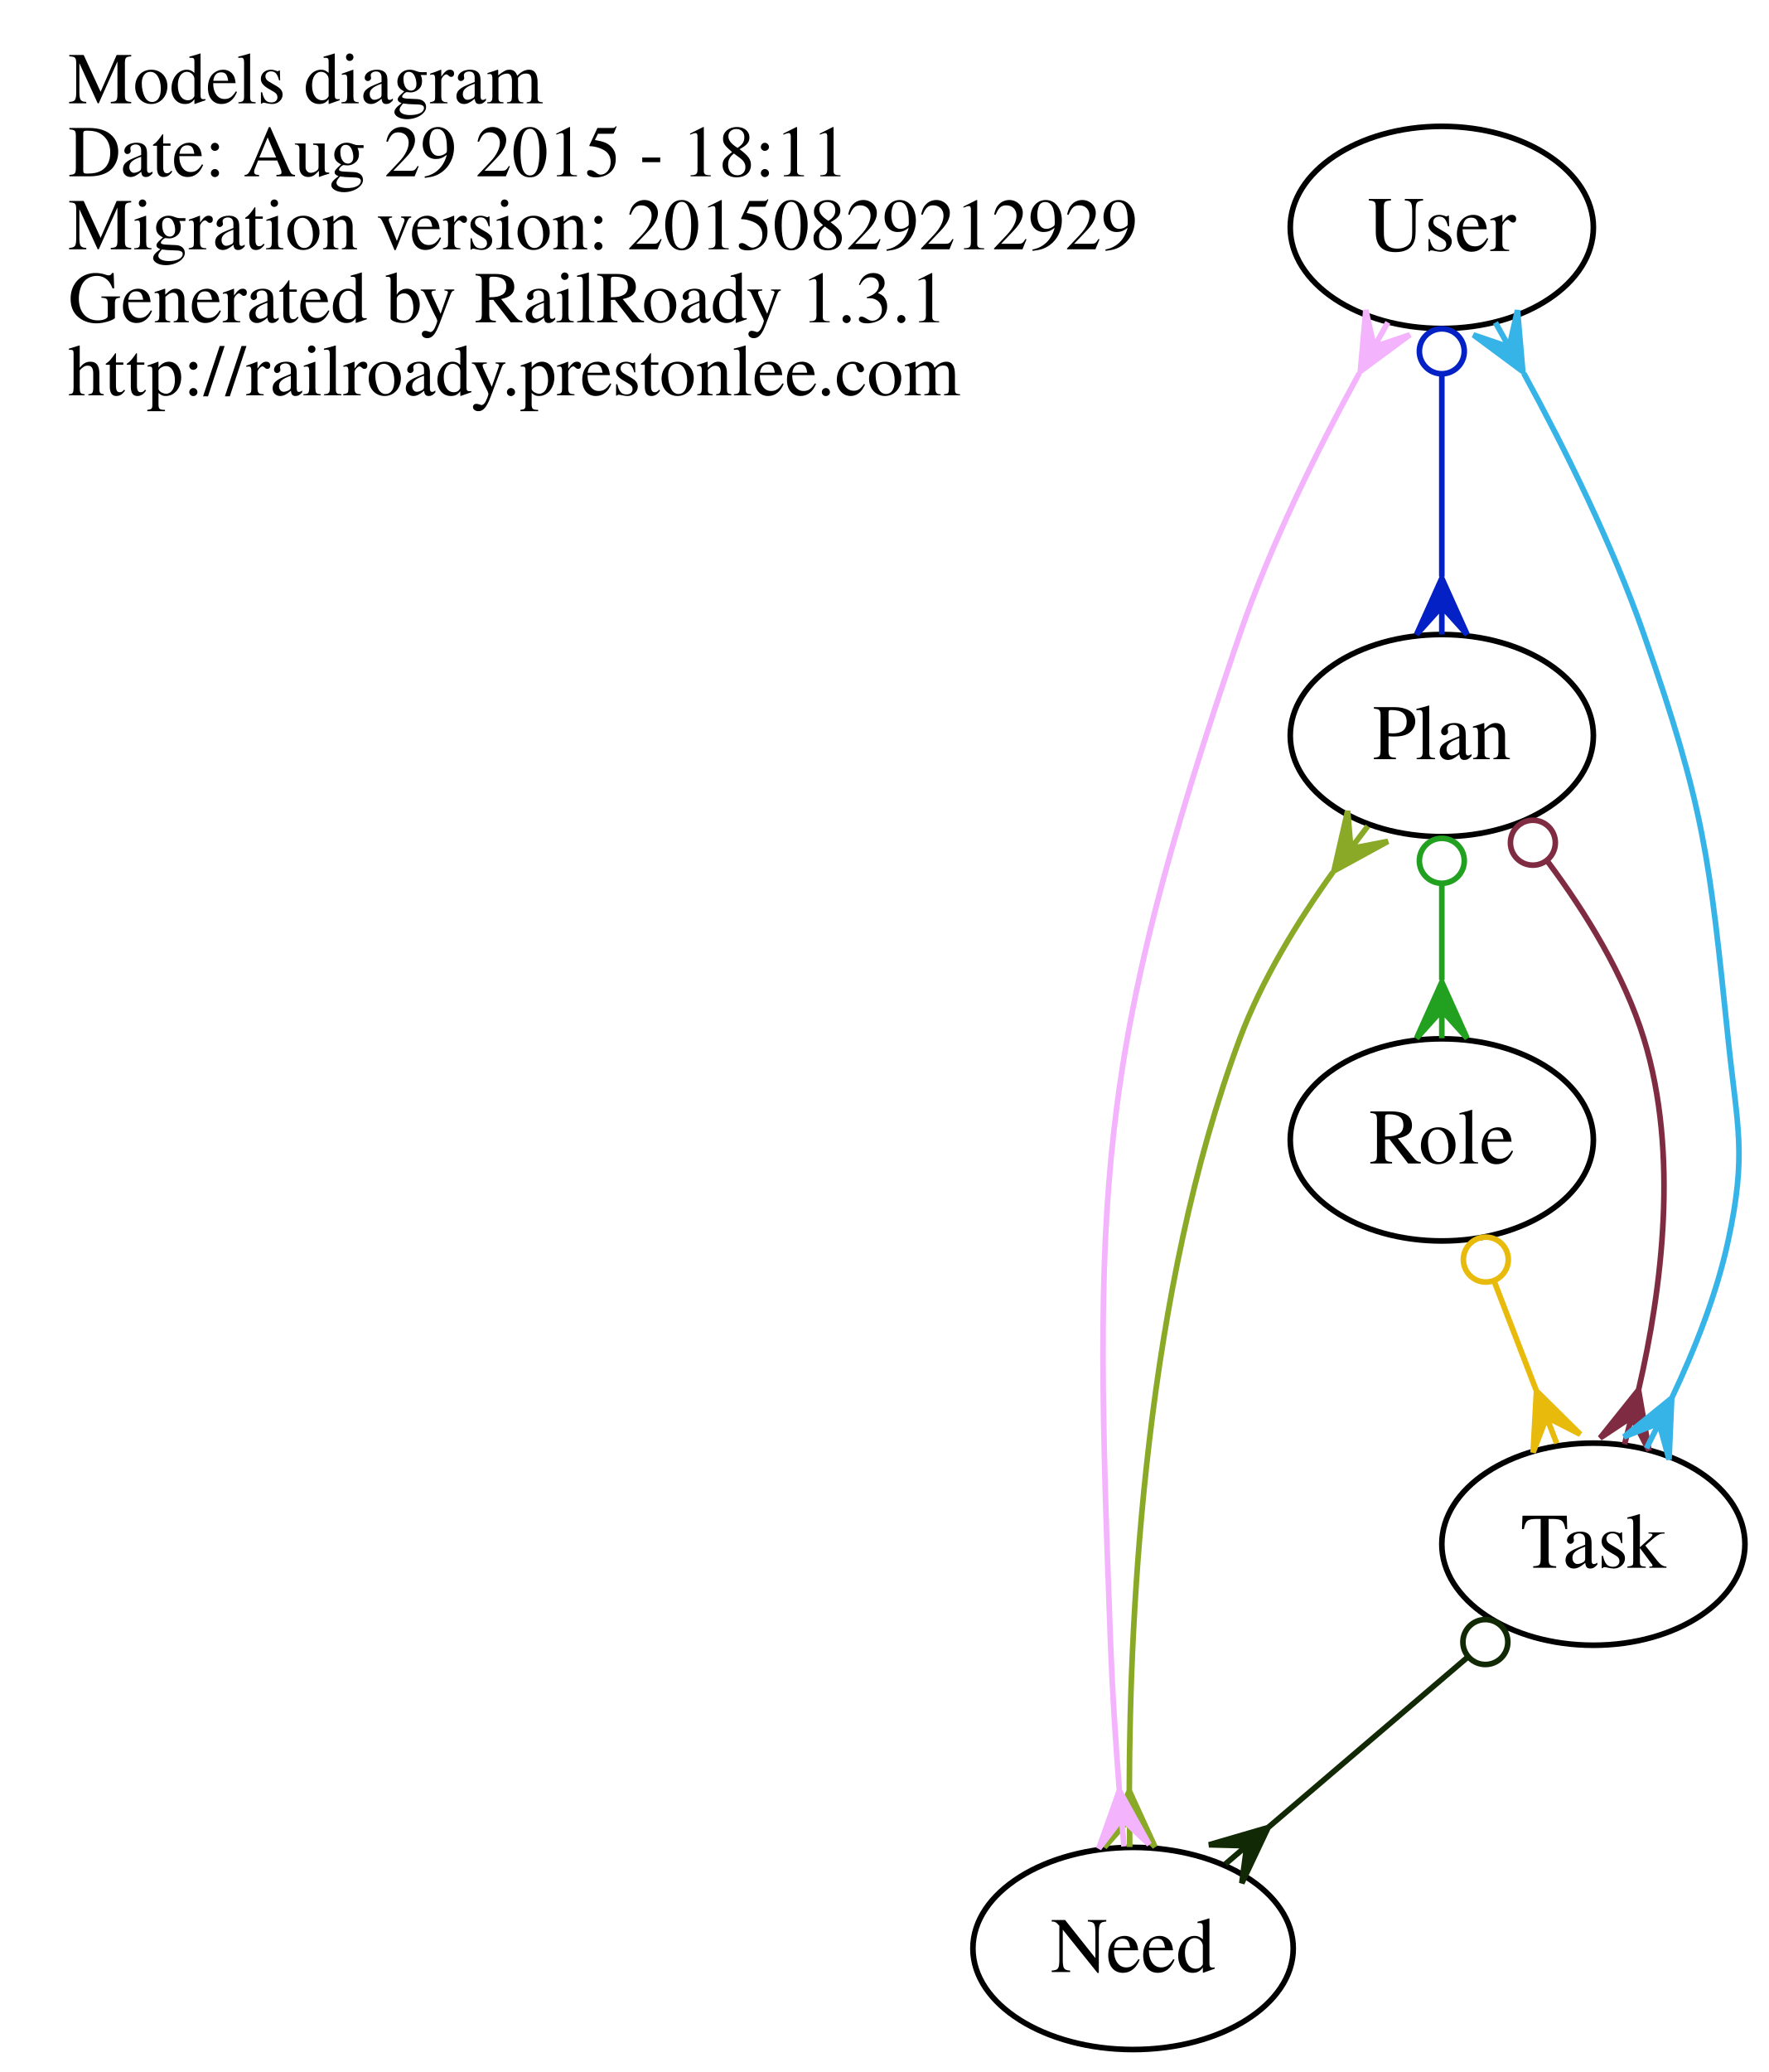
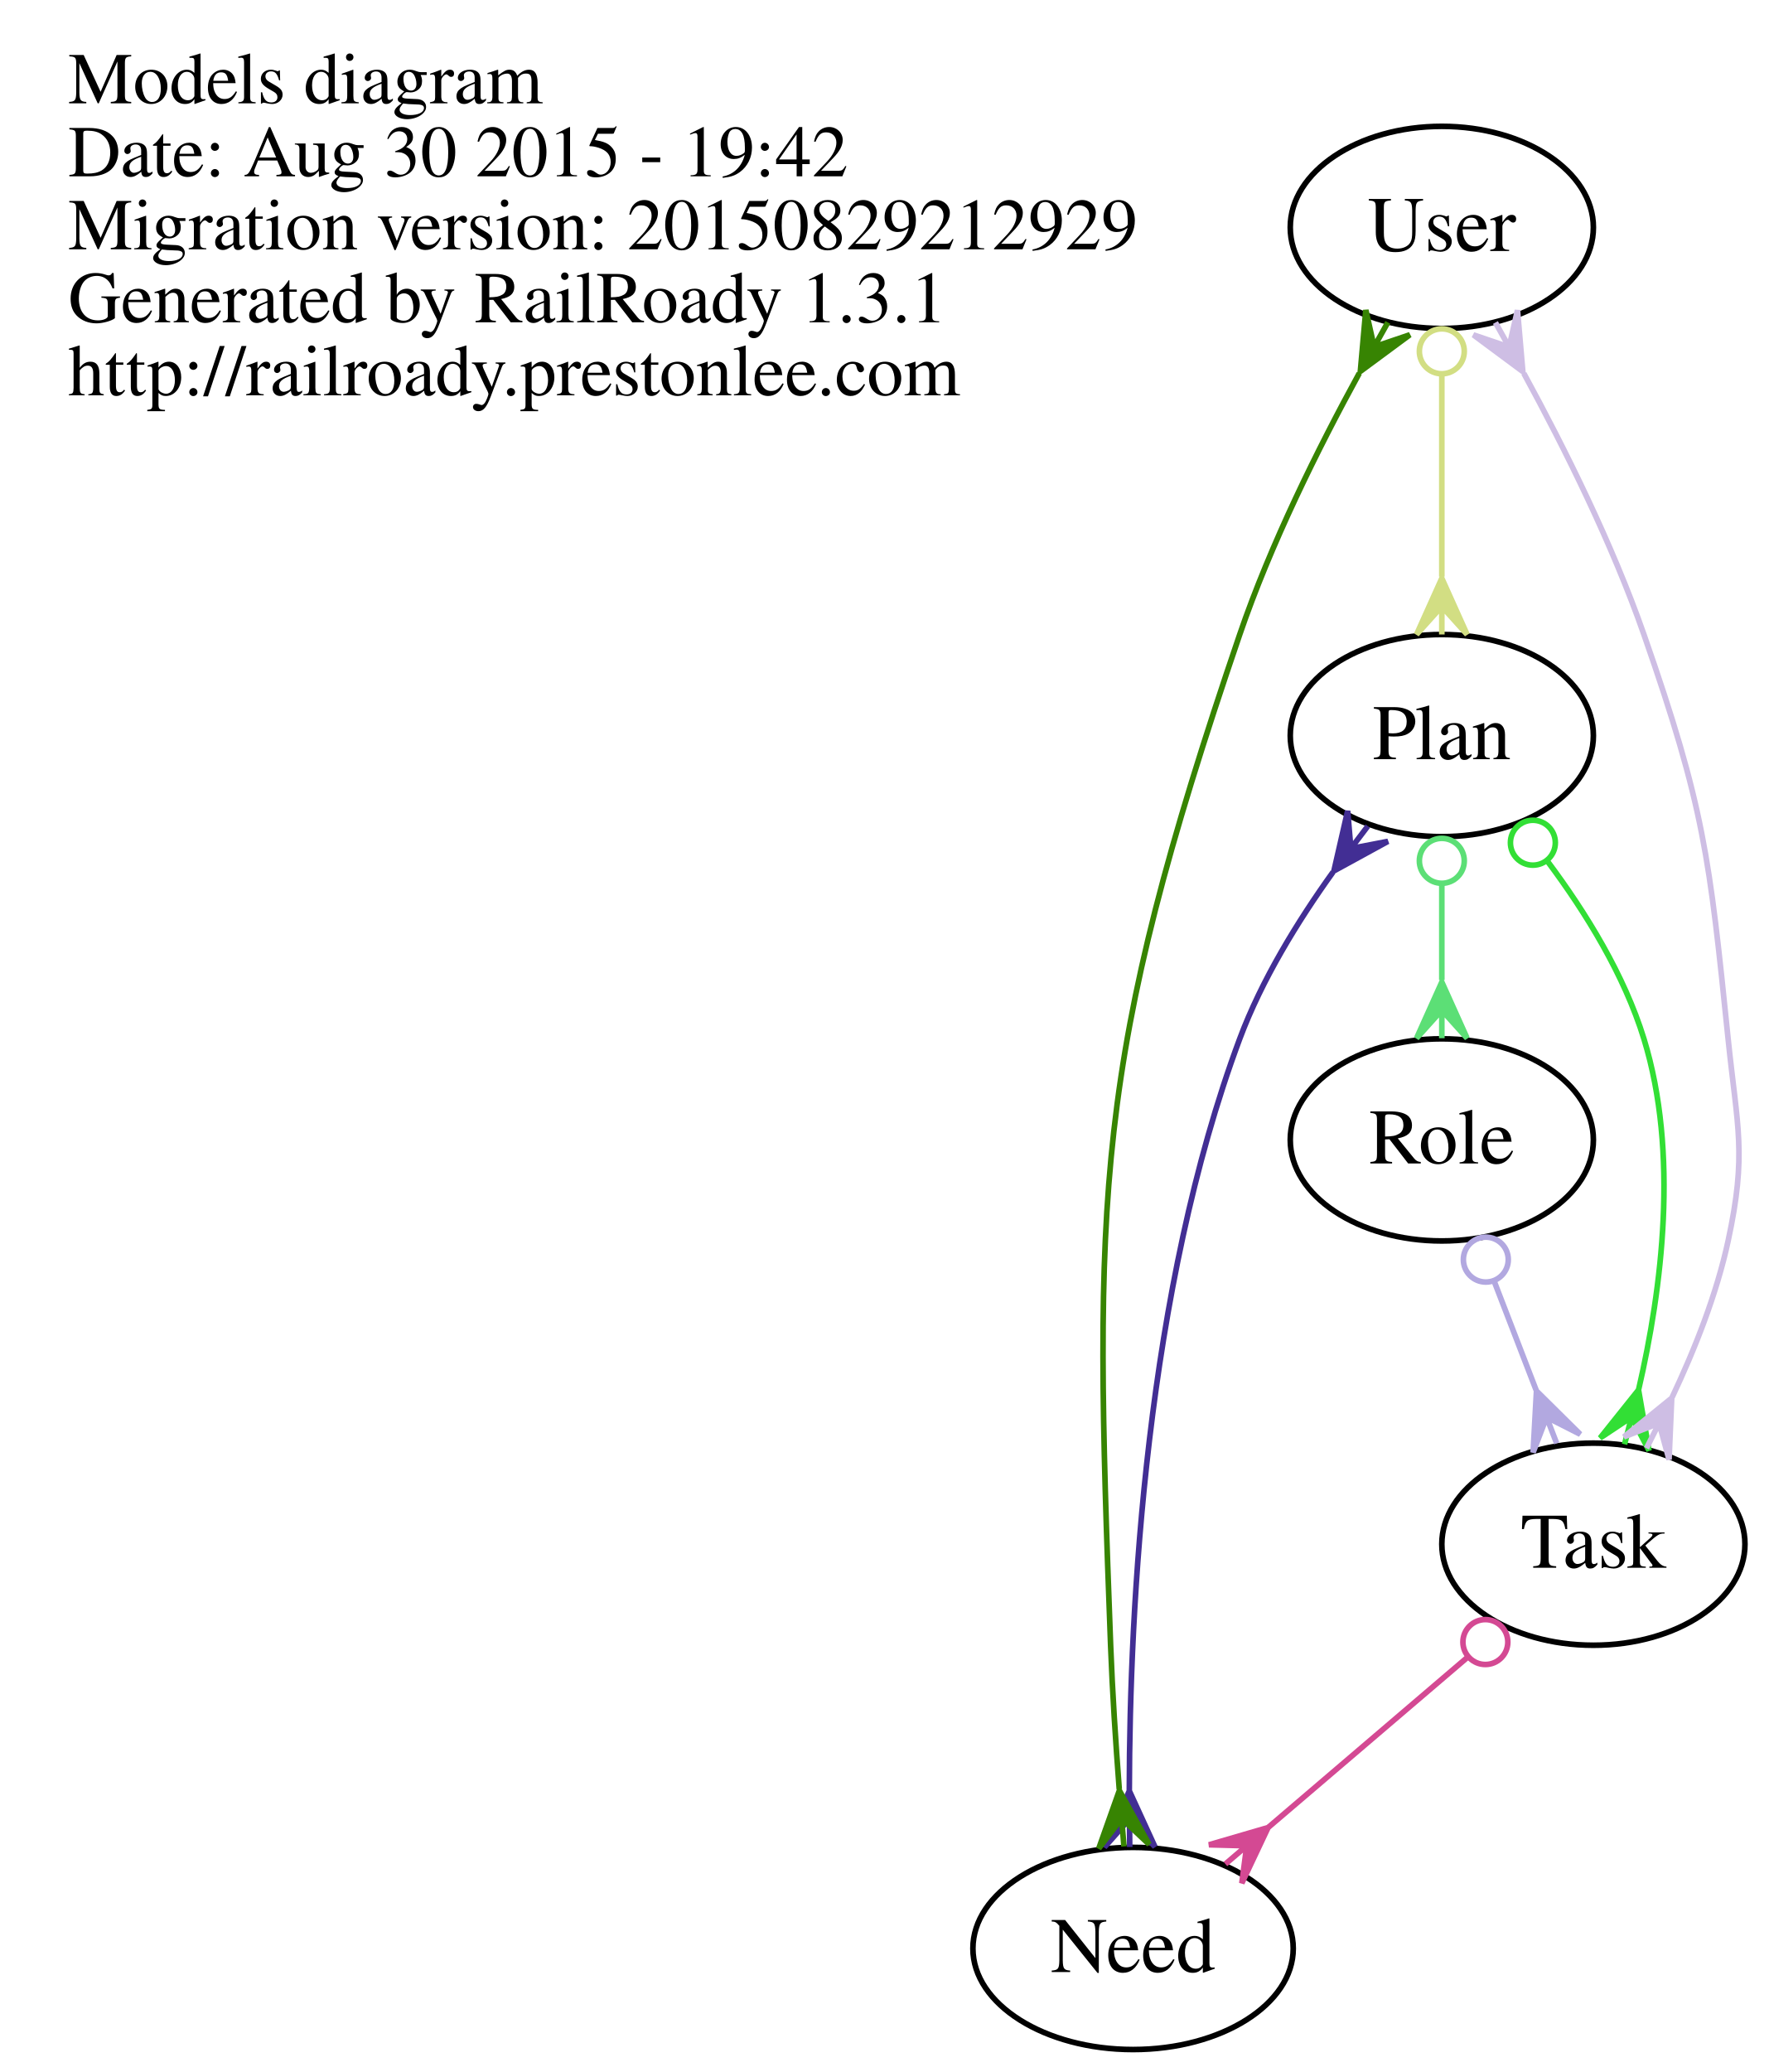
<svg xmlns="http://www.w3.org/2000/svg" width="315pt" height="369pt" viewBox="0.00 0.00 314.69 369.00">
  <g id="graph0" class="graph" transform="scale(1 1) rotate(0) translate(4 365)">
    <polygon fill="none" stroke="none" points="-4,4 -4,-365 310.688,-365 310.688,4 -4,4" />
    <g id="node1" class="node">
      <text text-anchor="start" x="8" y="-346.6" font-family="Times,serif" font-size="13.00">Models diagram</text>
-       <text text-anchor="start" x="8" y="-333.6" font-family="Times,serif" font-size="13.00">Date: Aug 29 2015 - 18:11</text>
+       <text text-anchor="start" x="8" y="-333.6" font-family="Times,serif" font-size="13.00">Date: Aug 30 2015 - 19:42</text>
      <text text-anchor="start" x="8" y="-320.6" font-family="Times,serif" font-size="13.00">Migration version: 20150829212929</text>
      <text text-anchor="start" x="8" y="-307.6" font-family="Times,serif" font-size="13.00">Generated by RailRoady 1.3.1</text>
      <text text-anchor="start" x="8" y="-294.6" font-family="Times,serif" font-size="13.00">http://railroady.prestonlee.com</text>
    </g>
    <g id="node2" class="node">
      <ellipse fill="none" stroke="black" cx="197.688" cy="-18" rx="28.532" ry="18" />
      <text text-anchor="middle" x="197.688" y="-13.8" font-family="Times,serif" font-size="14.00">Need</text>
    </g>
    <g id="node3" class="node">
      <ellipse fill="none" stroke="black" cx="252.688" cy="-234" rx="27" ry="18" />
      <text text-anchor="middle" x="252.688" y="-229.8" font-family="Times,serif" font-size="14.00">Plan</text>
    </g>
    <g id="edge3" class="edge">
-       <path fill="none" stroke="#89a927" d="M233.301,-209.685C226.983,-200.892 220.595,-190.474 216.688,-180 199.983,-135.222 197.08,-79.012 197.018,-46.236" />
-       <polygon fill="#89a927" stroke="#89a927" points="233.467,-209.903 235.914,-220.593 236.484,-213.89 239.502,-217.877 239.502,-217.877 239.502,-217.877 236.484,-213.89 243.09,-215.161 233.467,-209.903 233.467,-209.903" />
-       <polygon fill="#89a927" stroke="#89a927" points="197.019,-46.07 201.59,-36.102 197.055,-41.07 197.09,-36.07 197.09,-36.07 197.09,-36.07 197.055,-41.07 192.59,-36.038 197.019,-46.07 197.019,-46.07" />
+       <path fill="none" stroke="#422e94" d="M233.301,-209.685C226.983,-200.892 220.595,-190.474 216.688,-180 199.983,-135.222 197.08,-79.012 197.018,-46.236" />
+       <polygon fill="#422e94" stroke="#422e94" points="233.467,-209.903 235.914,-220.593 236.484,-213.89 239.502,-217.877 239.502,-217.877 239.502,-217.877 236.484,-213.89 243.09,-215.161 233.467,-209.903 233.467,-209.903" />
+       <polygon fill="#422e94" stroke="#422e94" points="197.019,-46.07 201.59,-36.102 197.055,-41.07 197.09,-36.07 197.09,-36.07 197.09,-36.07 197.055,-41.07 192.59,-36.038 197.019,-46.07 197.019,-46.07" />
    </g>
    <g id="node4" class="node">
      <ellipse fill="none" stroke="black" cx="252.688" cy="-162" rx="27" ry="18" />
      <text text-anchor="middle" x="252.688" y="-157.8" font-family="Times,serif" font-size="14.00">Role</text>
    </g>
    <g id="edge2" class="edge">
-       <path fill="none" stroke="#22a121" d="M252.688,-207.64C252.688,-202.063 252.688,-196.132 252.688,-190.476" />
-       <ellipse fill="none" stroke="#22a121" cx="252.688" cy="-211.697" rx="4" ry="4" />
-       <polygon fill="#22a121" stroke="#22a121" points="252.688,-190.104 257.188,-180.104 252.688,-185.104 252.688,-180.104 252.688,-180.104 252.688,-180.104 252.688,-185.104 248.188,-180.104 252.688,-190.104 252.688,-190.104" />
+       <path fill="none" stroke="#5cdf76" d="M252.688,-207.64C252.688,-202.063 252.688,-196.132 252.688,-190.476" />
+       <ellipse fill="none" stroke="#5cdf76" cx="252.688" cy="-211.697" rx="4" ry="4" />
+       <polygon fill="#5cdf76" stroke="#5cdf76" points="252.688,-190.104 257.188,-180.104 252.688,-185.104 252.688,-180.104 252.688,-180.104 252.688,-180.104 252.688,-185.104 248.188,-180.104 252.688,-190.104 252.688,-190.104" />
    </g>
    <g id="node5" class="node">
      <ellipse fill="none" stroke="black" cx="279.688" cy="-90" rx="27" ry="18" />
      <text text-anchor="middle" x="279.688" y="-85.8" font-family="Times,serif" font-size="14.00">Task</text>
    </g>
    <g id="edge1" class="edge">
-       <path fill="none" stroke="#7f2c43" d="M271.564,-211.543C278.354,-202.456 285.197,-191.353 288.688,-180 294.946,-159.65 291.92,-135.572 287.759,-117.595" />
-       <ellipse fill="none" stroke="#7f2c43" cx="268.909" cy="-214.923" rx="4" ry="4" />
-       <polygon fill="#7f2c43" stroke="#7f2c43" points="287.729,-117.475 289.598,-106.669 286.484,-112.632 285.24,-107.789 285.24,-107.789 285.24,-107.789 286.484,-112.632 280.881,-108.909 287.729,-117.475 287.729,-117.475" />
+       <path fill="none" stroke="#32df35" d="M271.564,-211.543C278.354,-202.456 285.197,-191.353 288.688,-180 294.946,-159.65 291.92,-135.572 287.759,-117.595" />
+       <ellipse fill="none" stroke="#32df35" cx="268.909" cy="-214.923" rx="4" ry="4" />
+       <polygon fill="#32df35" stroke="#32df35" points="287.729,-117.475 289.598,-106.669 286.484,-112.632 285.24,-107.789 285.24,-107.789 285.24,-107.789 286.484,-112.632 280.881,-108.909 287.729,-117.475 287.729,-117.475" />
    </g>
    <g id="edge4" class="edge">
-       <path fill="none" stroke="#e8ba0b" d="M262.031,-136.778C264.435,-130.544 267.035,-123.805 269.48,-117.463" />
-       <ellipse fill="none" stroke="#e8ba0b" cx="260.526" cy="-140.679" rx="4" ry="4" />
-       <polygon fill="#e8ba0b" stroke="#e8ba0b" points="269.549,-117.286 277.346,-109.576 271.348,-112.621 273.147,-107.956 273.147,-107.956 273.147,-107.956 271.348,-112.621 268.949,-106.337 269.549,-117.286 269.549,-117.286" />
+       <path fill="none" stroke="#b2a8e0" d="M262.031,-136.778C264.435,-130.544 267.035,-123.805 269.48,-117.463" />
+       <ellipse fill="none" stroke="#b2a8e0" cx="260.526" cy="-140.679" rx="4" ry="4" />
+       <polygon fill="#b2a8e0" stroke="#b2a8e0" points="269.549,-117.286 277.346,-109.576 271.348,-112.621 273.147,-107.956 273.147,-107.956 273.147,-107.956 271.348,-112.621 268.949,-106.337 269.549,-117.286 269.549,-117.286" />
    </g>
    <g id="edge5" class="edge">
-       <path fill="none" stroke="#122905" d="M257.116,-69.731C246.163,-60.382 232.995,-49.141 221.841,-39.619" />
-       <ellipse fill="none" stroke="#122905" cx="260.445" cy="-72.573" rx="4" ry="4" />
-       <polygon fill="#122905" stroke="#122905" points="221.741,-39.533 217.057,-29.618 217.938,-36.287 214.135,-33.041 214.135,-33.041 214.135,-33.041 217.938,-36.287 211.214,-36.463 221.741,-39.533 221.741,-39.533" />
+       <path fill="none" stroke="#d44993" d="M257.116,-69.731C246.163,-60.382 232.995,-49.141 221.841,-39.619" />
+       <ellipse fill="none" stroke="#d44993" cx="260.445" cy="-72.573" rx="4" ry="4" />
+       <polygon fill="#d44993" stroke="#d44993" points="221.741,-39.533 217.057,-29.618 217.938,-36.287 214.135,-33.041 214.135,-33.041 214.135,-33.041 217.938,-36.287 211.214,-36.463 221.741,-39.533 221.741,-39.533" />
    </g>
    <g id="node6" class="node">
      <ellipse fill="none" stroke="black" cx="252.688" cy="-324.5" rx="27" ry="18" />
      <text text-anchor="middle" x="252.688" y="-320.3" font-family="Times,serif" font-size="14.00">User</text>
    </g>
    <g id="edge8" class="edge">
-       <path fill="none" stroke="#f3b3fd" d="M237.985,-298.529C230.646,-285.122 222.184,-268.086 216.688,-252 190.611,-175.682 190.651,-152.593 193.688,-72 194.002,-63.665 194.593,-54.608 195.226,-46.379" />
-       <polygon fill="#f3b3fd" stroke="#f3b3fd" points="238.175,-298.866 239.149,-309.788 240.624,-303.225 243.073,-307.584 243.073,-307.584 243.073,-307.584 240.624,-303.225 246.996,-305.38 238.175,-298.866 238.175,-298.866" />
-       <polygon fill="#f3b3fd" stroke="#f3b3fd" points="195.246,-46.134 200.548,-36.535 195.654,-41.151 196.063,-36.167 196.063,-36.167 196.063,-36.167 195.654,-41.151 191.578,-35.8 195.246,-46.134 195.246,-46.134" />
+       <path fill="none" stroke="#378402" d="M237.985,-298.529C230.646,-285.122 222.184,-268.086 216.688,-252 190.611,-175.682 190.651,-152.593 193.688,-72 194.002,-63.665 194.593,-54.608 195.226,-46.379" />
+       <polygon fill="#378402" stroke="#378402" points="238.175,-298.866 239.149,-309.788 240.624,-303.225 243.073,-307.584 243.073,-307.584 243.073,-307.584 240.624,-303.225 246.996,-305.38 238.175,-298.866 238.175,-298.866" />
+       <polygon fill="#378402" stroke="#378402" points="195.246,-46.134 200.548,-36.535 195.654,-41.151 196.063,-36.167 196.063,-36.167 196.063,-36.167 195.654,-41.151 191.578,-35.8 195.246,-46.134 195.246,-46.134" />
    </g>
    <g id="edge6" class="edge">
-       <path fill="none" stroke="#0321c4" d="M252.688,-298.189C252.688,-286.971 252.688,-273.752 252.688,-262.311" />
-       <ellipse fill="none" stroke="#0321c4" cx="252.688" cy="-302.436" rx="4" ry="4" />
-       <polygon fill="#0321c4" stroke="#0321c4" points="252.688,-262.011 257.188,-252.011 252.688,-257.011 252.688,-252.011 252.688,-252.011 252.688,-252.011 252.688,-257.011 248.188,-252.011 252.688,-262.011 252.688,-262.011" />
+       <path fill="none" stroke="#d2de83" d="M252.688,-298.189C252.688,-286.971 252.688,-273.752 252.688,-262.311" />
+       <ellipse fill="none" stroke="#d2de83" cx="252.688" cy="-302.436" rx="4" ry="4" />
+       <polygon fill="#d2de83" stroke="#d2de83" points="252.688,-262.011 257.188,-252.011 252.688,-257.011 252.688,-252.011 252.688,-252.011 252.688,-252.011 252.688,-257.011 248.188,-252.011 252.688,-262.011 252.688,-262.011" />
    </g>
    <g id="edge7" class="edge">
-       <path fill="none" stroke="#36b4e7" d="M267.302,-298.499C274.617,-285.084 283.084,-268.049 288.688,-252 299.463,-221.14 300.337,-212.515 303.688,-180 305.328,-164.084 307.064,-159.64 303.688,-144 301.644,-134.531 297.763,-124.718 293.708,-116.148" />
-       <polygon fill="#36b4e7" stroke="#36b4e7" points="267.116,-298.832 258.309,-305.366 264.676,-303.197 262.237,-307.561 262.237,-307.561 262.237,-307.561 264.676,-303.197 266.165,-309.757 267.116,-298.832 267.116,-298.832" />
-       <polygon fill="#36b4e7" stroke="#36b4e7" points="293.642,-116.017 293.165,-105.061 291.394,-111.551 289.145,-107.085 289.145,-107.085 289.145,-107.085 291.394,-111.551 285.126,-109.109 293.642,-116.017 293.642,-116.017" />
+       <path fill="none" stroke="#cebee4" d="M267.302,-298.499C274.617,-285.084 283.084,-268.049 288.688,-252 299.463,-221.14 300.337,-212.515 303.688,-180 305.328,-164.084 307.064,-159.64 303.688,-144 301.644,-134.531 297.763,-124.718 293.708,-116.148" />
+       <polygon fill="#cebee4" stroke="#cebee4" points="267.116,-298.832 258.309,-305.366 264.676,-303.197 262.237,-307.561 262.237,-307.561 262.237,-307.561 264.676,-303.197 266.165,-309.757 267.116,-298.832 267.116,-298.832" />
+       <polygon fill="#cebee4" stroke="#cebee4" points="293.642,-116.017 293.165,-105.061 291.394,-111.551 289.145,-107.085 289.145,-107.085 289.145,-107.085 291.394,-111.551 285.126,-109.109 293.642,-116.017 293.642,-116.017" />
    </g>
  </g>
</svg>
